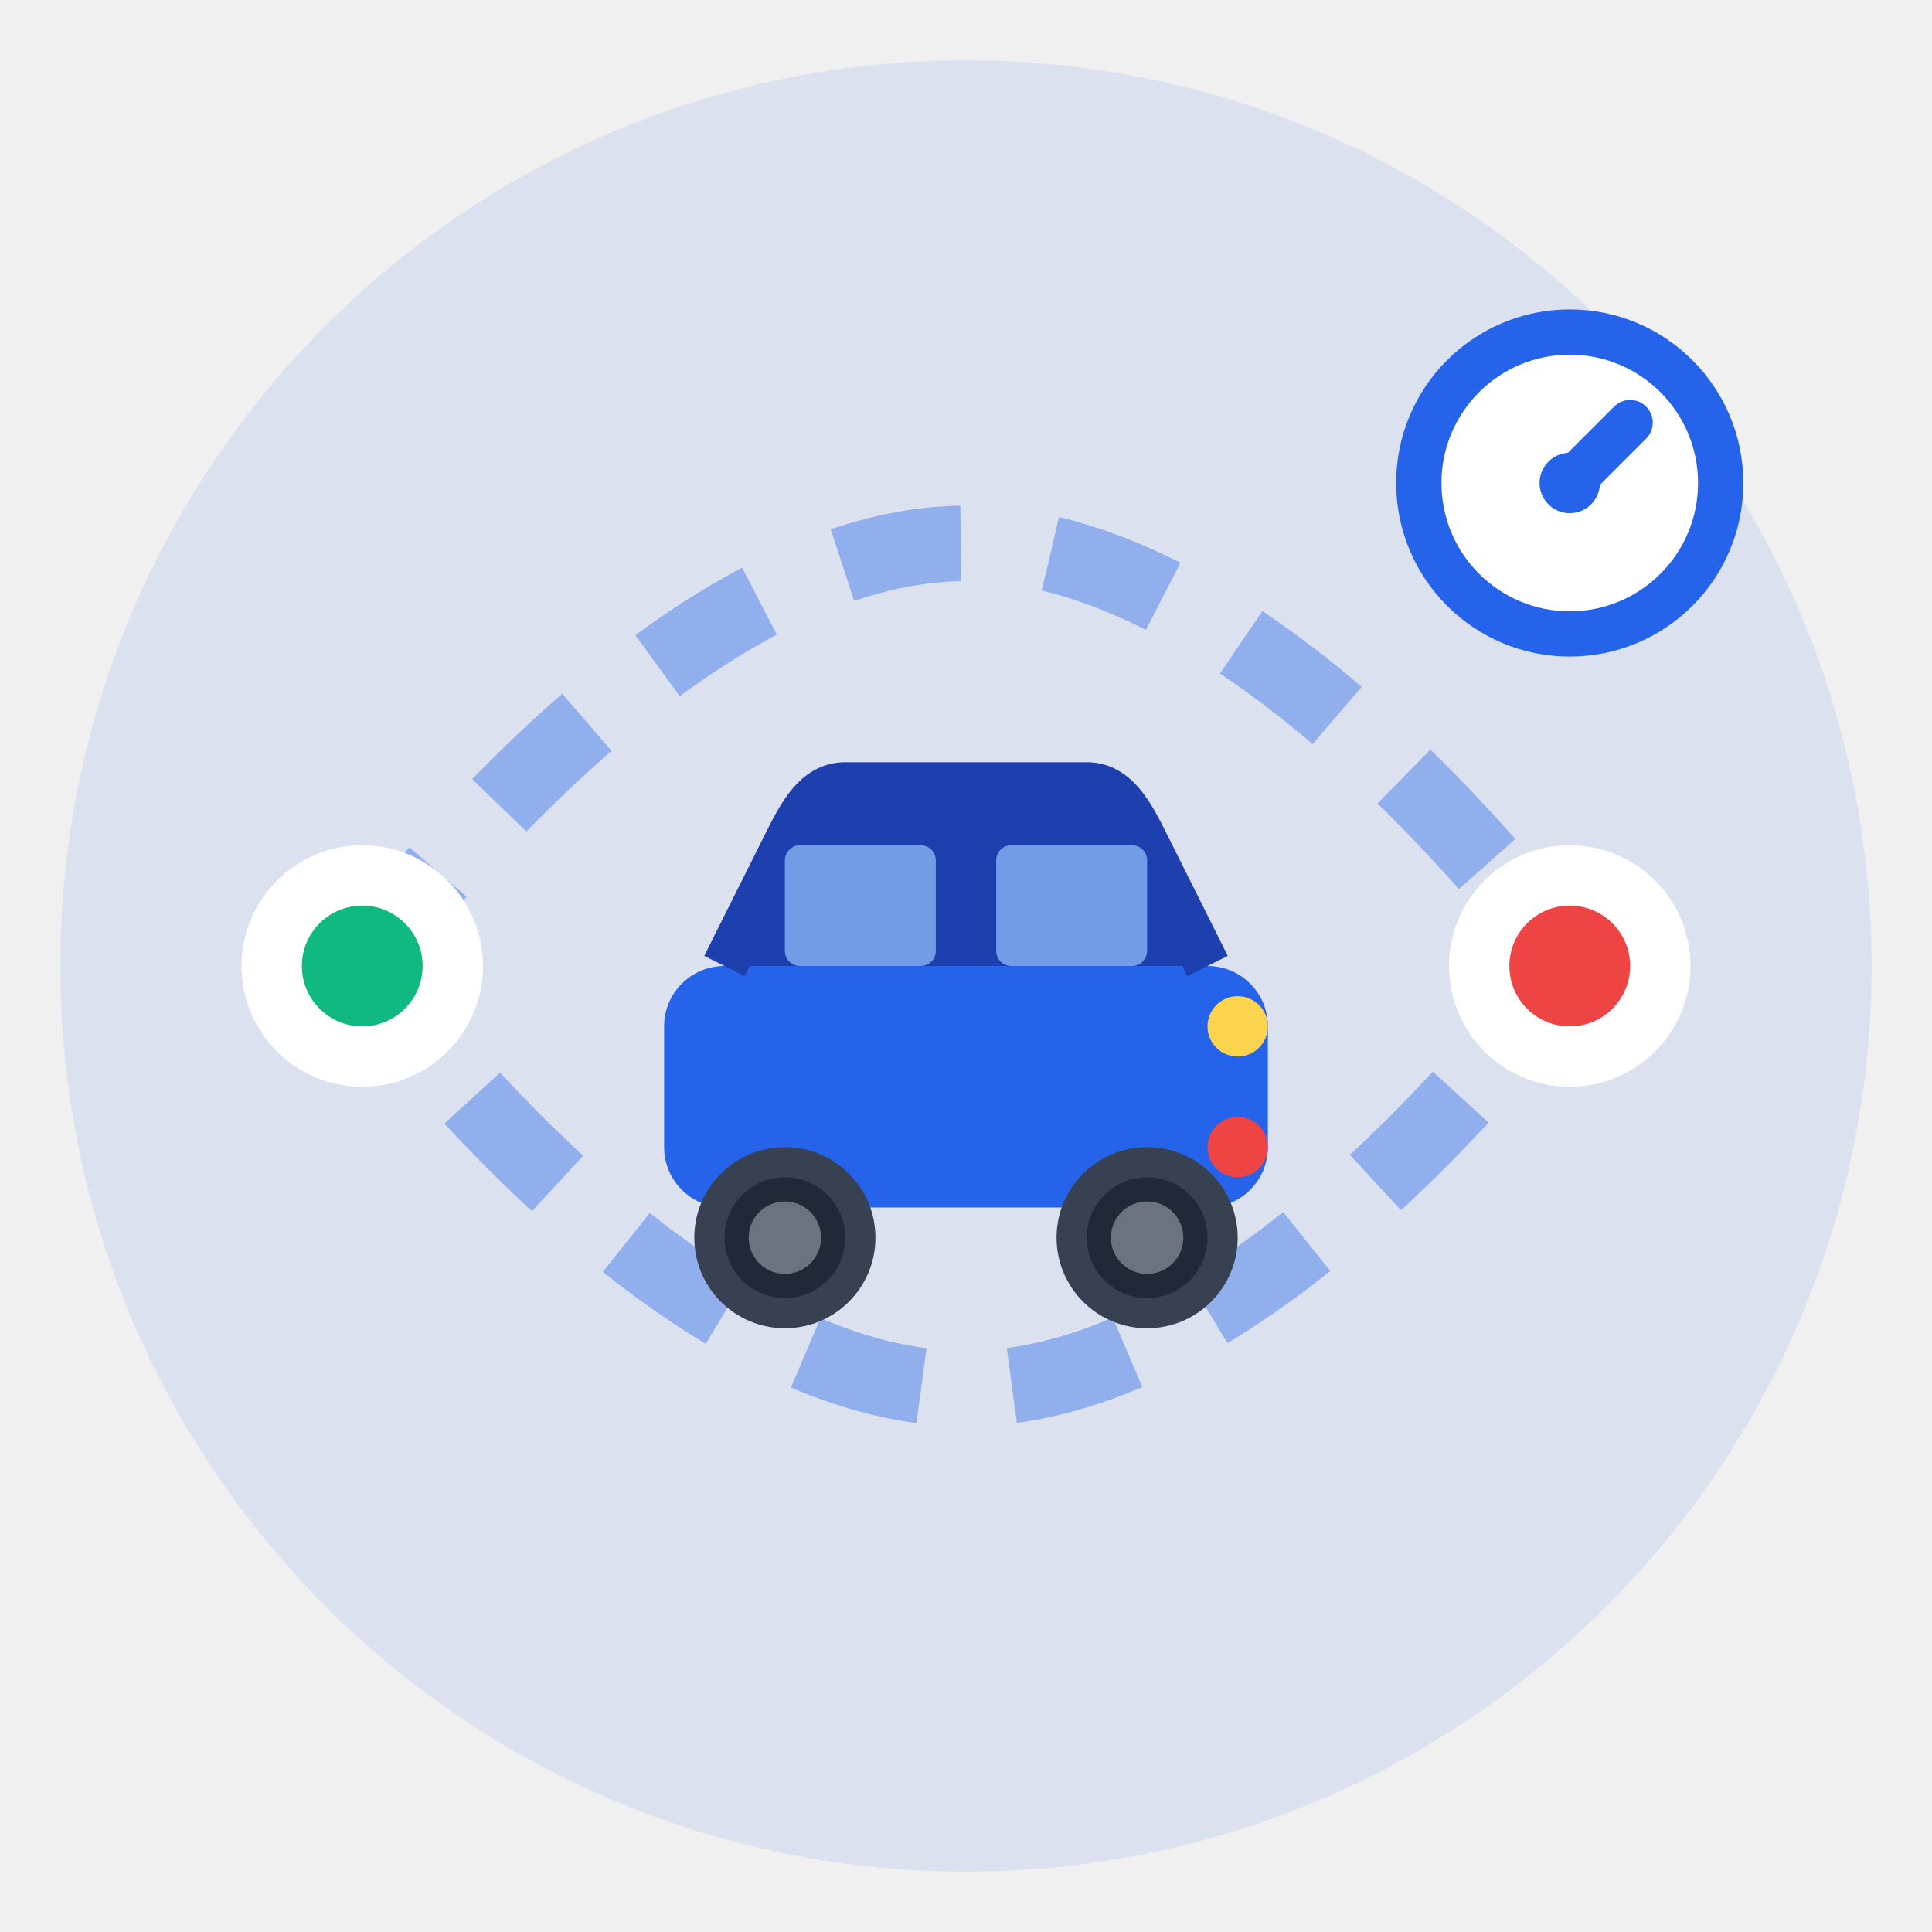
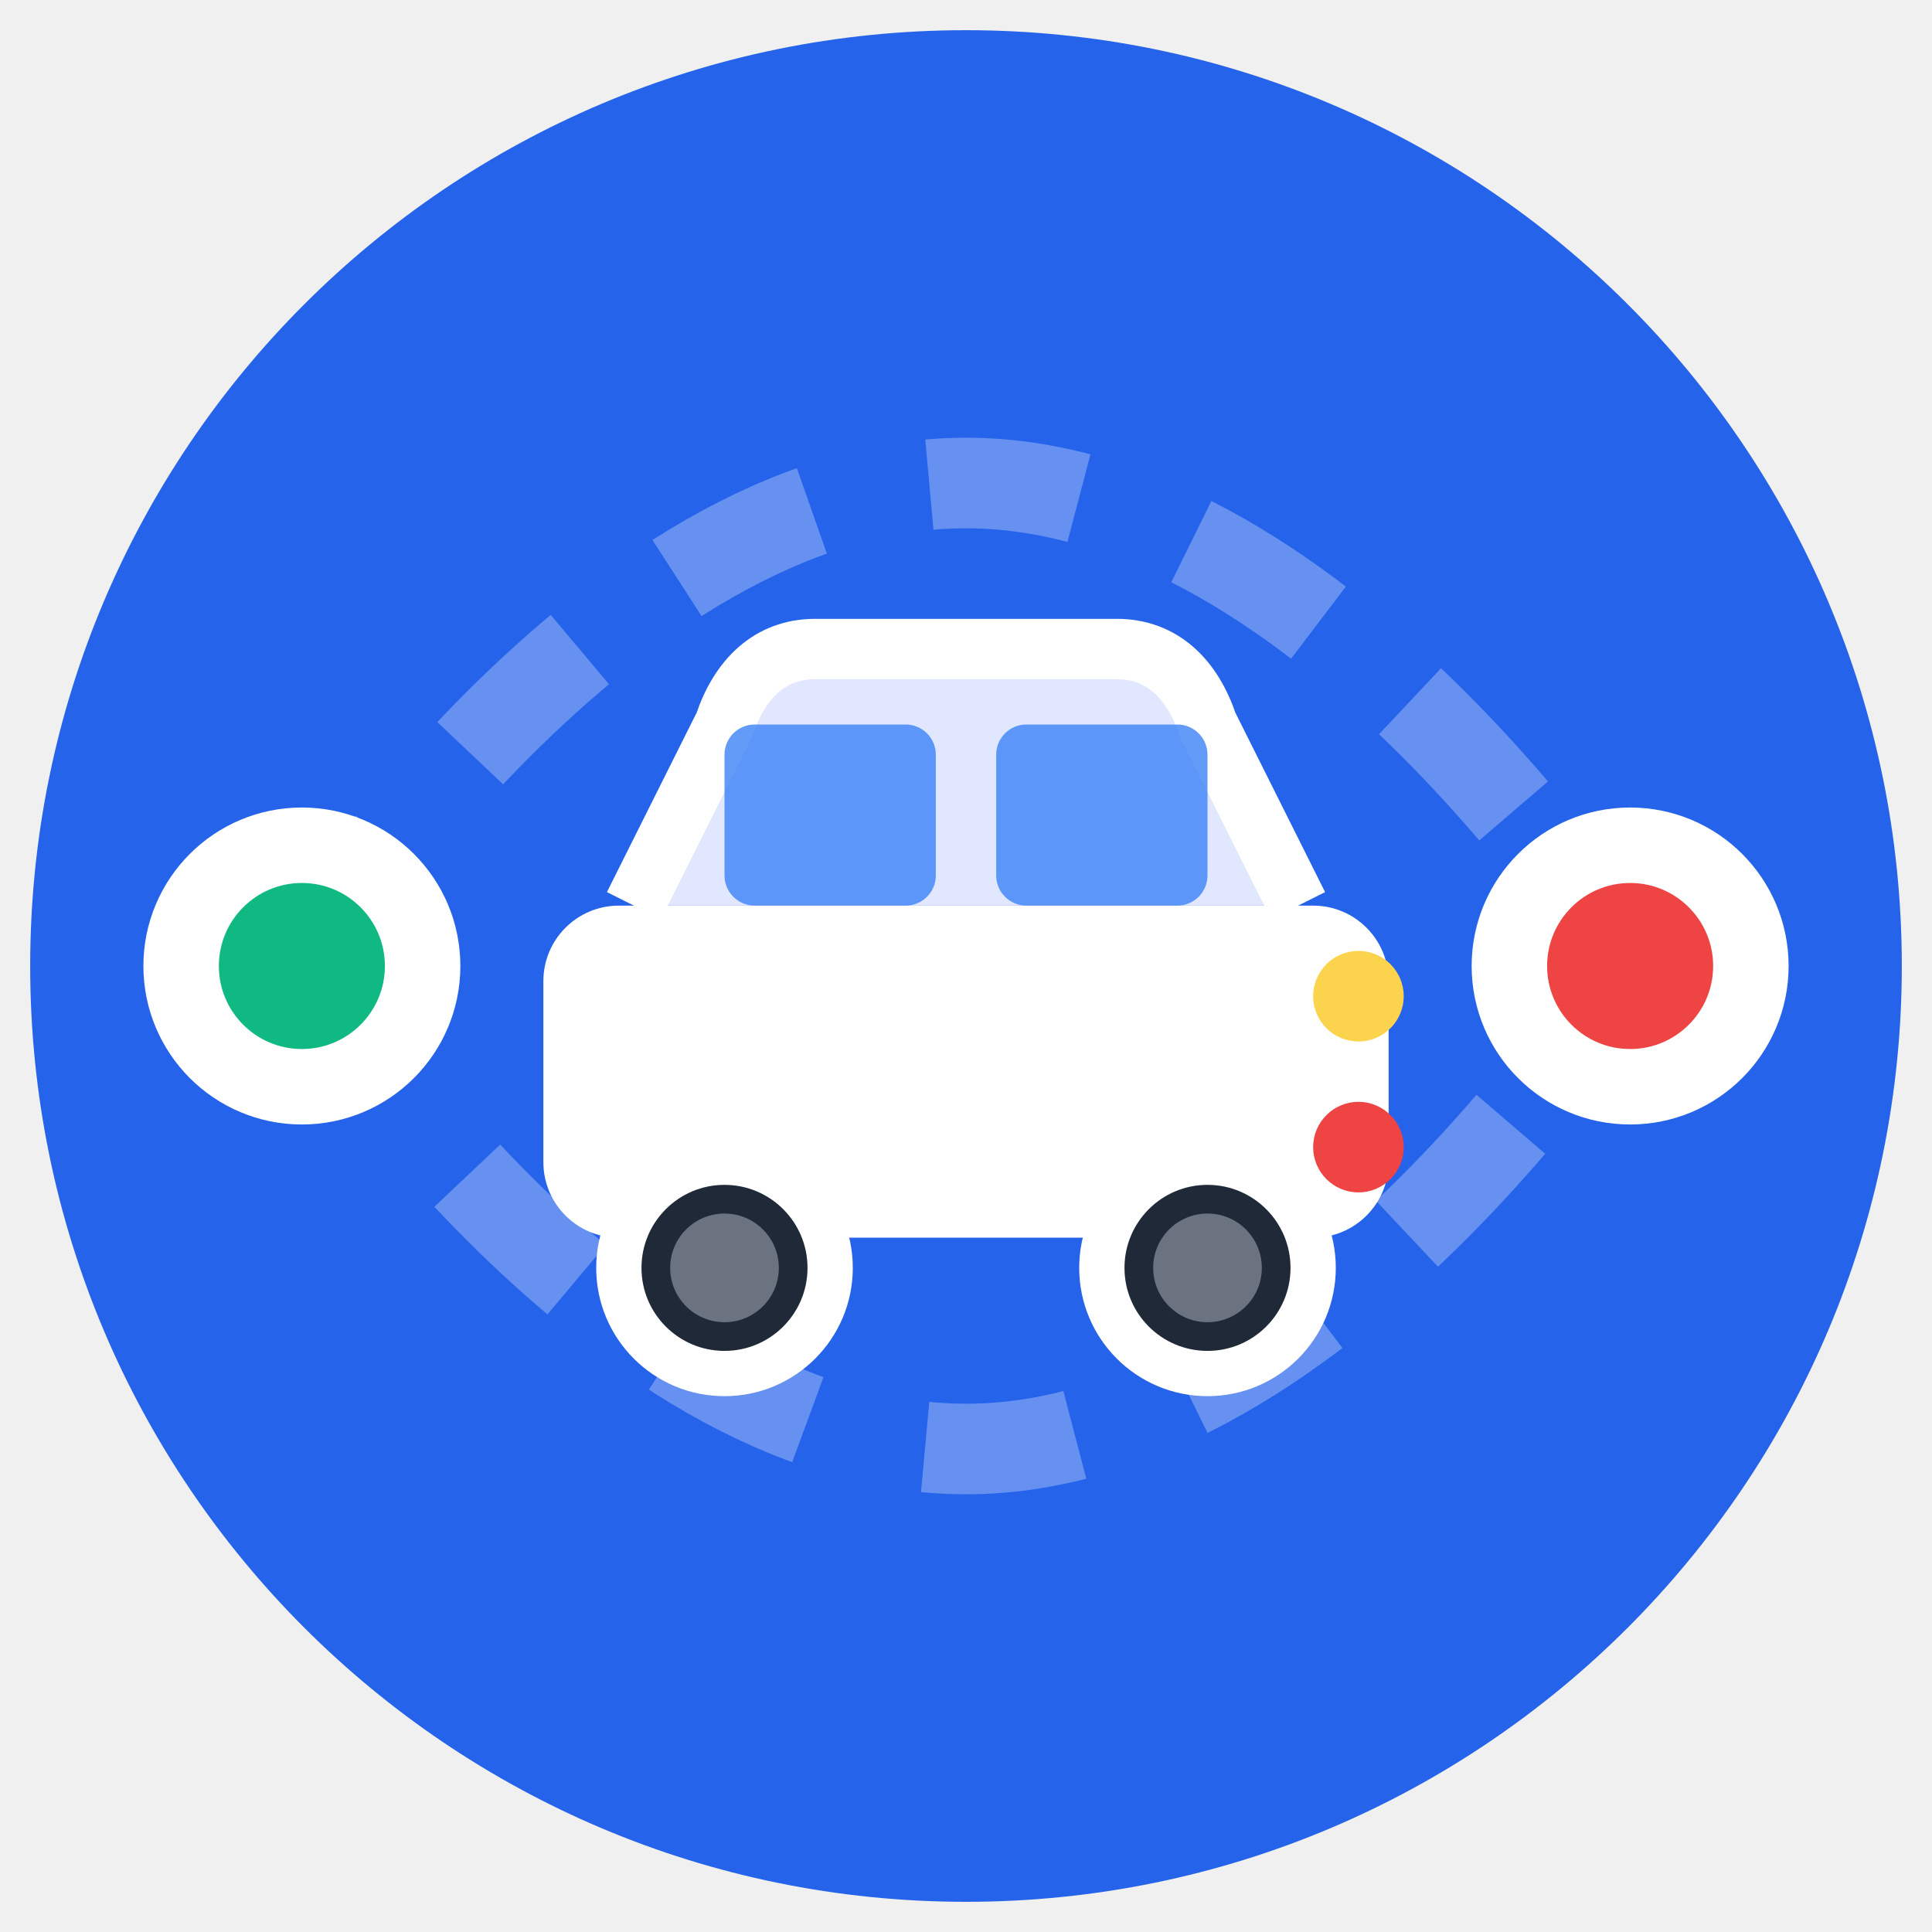
<svg xmlns="http://www.w3.org/2000/svg" width="64" height="64" viewBox="0 0 64 64" fill="none">
-   <circle cx="32" cy="32" r="30" fill="#2563EB" fill-opacity="0.1" />
-   <path d="M12 32 C12 32, 22 18, 32 18 C42 18, 52 32, 52 32 C52 32, 42 46, 32 46 C22 46, 12 32, 12 32" stroke="#2563EB" stroke-width="2.5" stroke-dasharray="4 3" fill="none" opacity="0.4" />
-   <g transform="translate(20, 24)">
-     <rect x="2" y="8" width="20" height="8" rx="2" fill="#2563EB" />
-     <path d="M4 8 L6 4 C6.5 3 7 2 8 2 L16 2 C17 2 17.5 3 18 4 L20 8" fill="#1E40AF" stroke="#1E40AF" stroke-width="1.5" stroke-linejoin="round" />
-     <rect x="6" y="4" width="5" height="4" rx="0.5" fill="#93C5FD" opacity="0.7" />
-     <rect x="13" y="4" width="5" height="4" rx="0.5" fill="#93C5FD" opacity="0.7" />
-     <circle cx="6" cy="17" r="2.5" fill="#1F2937" stroke="#374151" stroke-width="1" />
-     <circle cx="6" cy="17" r="1.2" fill="#6B7280" />
-     <circle cx="18" cy="17" r="2.5" fill="#1F2937" stroke="#374151" stroke-width="1" />
-     <circle cx="18" cy="17" r="1.2" fill="#6B7280" />
-     <circle cx="21" cy="10" r="1" fill="#FCD34D" />
-     <circle cx="21" cy="14" r="1" fill="#EF4444" />
+   <circle cx="32" cy="32" r="31" fill="#2563EB" />
+   <path d="M10 32 C10 32, 20 16, 32 16 C44 16, 54 32, 54 32 C54 32, 44 48, 32 48 C20 48, 10 32, 10 32" stroke="white" stroke-width="3" stroke-dasharray="5 4" fill="none" opacity="0.3" />
+   <g transform="translate(16, 20)">
+     <rect x="2" y="10" width="28" height="11" rx="2.5" fill="white" />
+     <path d="M5 10 L8 4 C8.5 2.5 9.5 1.5 11 1.5 L21 1.5 C22.5 1.5 23.5 2.5 24 4 L27 10" fill="#E0E7FF" stroke="white" stroke-width="2" stroke-linejoin="round" />
+     <rect x="8" y="4" width="7" height="6" rx="1" fill="#3B82F6" opacity="0.8" />
+     <rect x="17" y="4" width="7" height="6" rx="1" fill="#3B82F6" opacity="0.8" />
+     <circle cx="8" cy="22" r="3.5" fill="#1F2937" stroke="white" stroke-width="1.5" />
+     <circle cx="8" cy="22" r="1.8" fill="#6B7280" />
+     <circle cx="24" cy="22" r="3.5" fill="#1F2937" stroke="white" stroke-width="1.5" />
+     <circle cx="24" cy="22" r="1.8" fill="#6B7280" />
+     <circle cx="29" cy="13" r="1.5" fill="#FCD34D" />
+     <circle cx="29" cy="18" r="1.5" fill="#EF4444" />
  </g>
-   <circle cx="12" cy="32" r="3" fill="#10B981" stroke="white" stroke-width="2" />
-   <circle cx="52" cy="32" r="3" fill="#EF4444" stroke="white" stroke-width="2" />
-   <g transform="translate(46, 10)">
-     <circle cx="6" cy="6" r="5" fill="white" stroke="#2563EB" stroke-width="1.5" />
-     <path d="M6 6 L8 4" stroke="#2563EB" stroke-width="1.5" stroke-linecap="round" />
-     <circle cx="6" cy="6" r="1" fill="#2563EB" />
-   </g>
+   <circle cx="10" cy="32" r="4" fill="#10B981" stroke="white" stroke-width="2.5" />
+   <circle cx="54" cy="32" r="4" fill="#EF4444" stroke="white" stroke-width="2.5" />
</svg>
